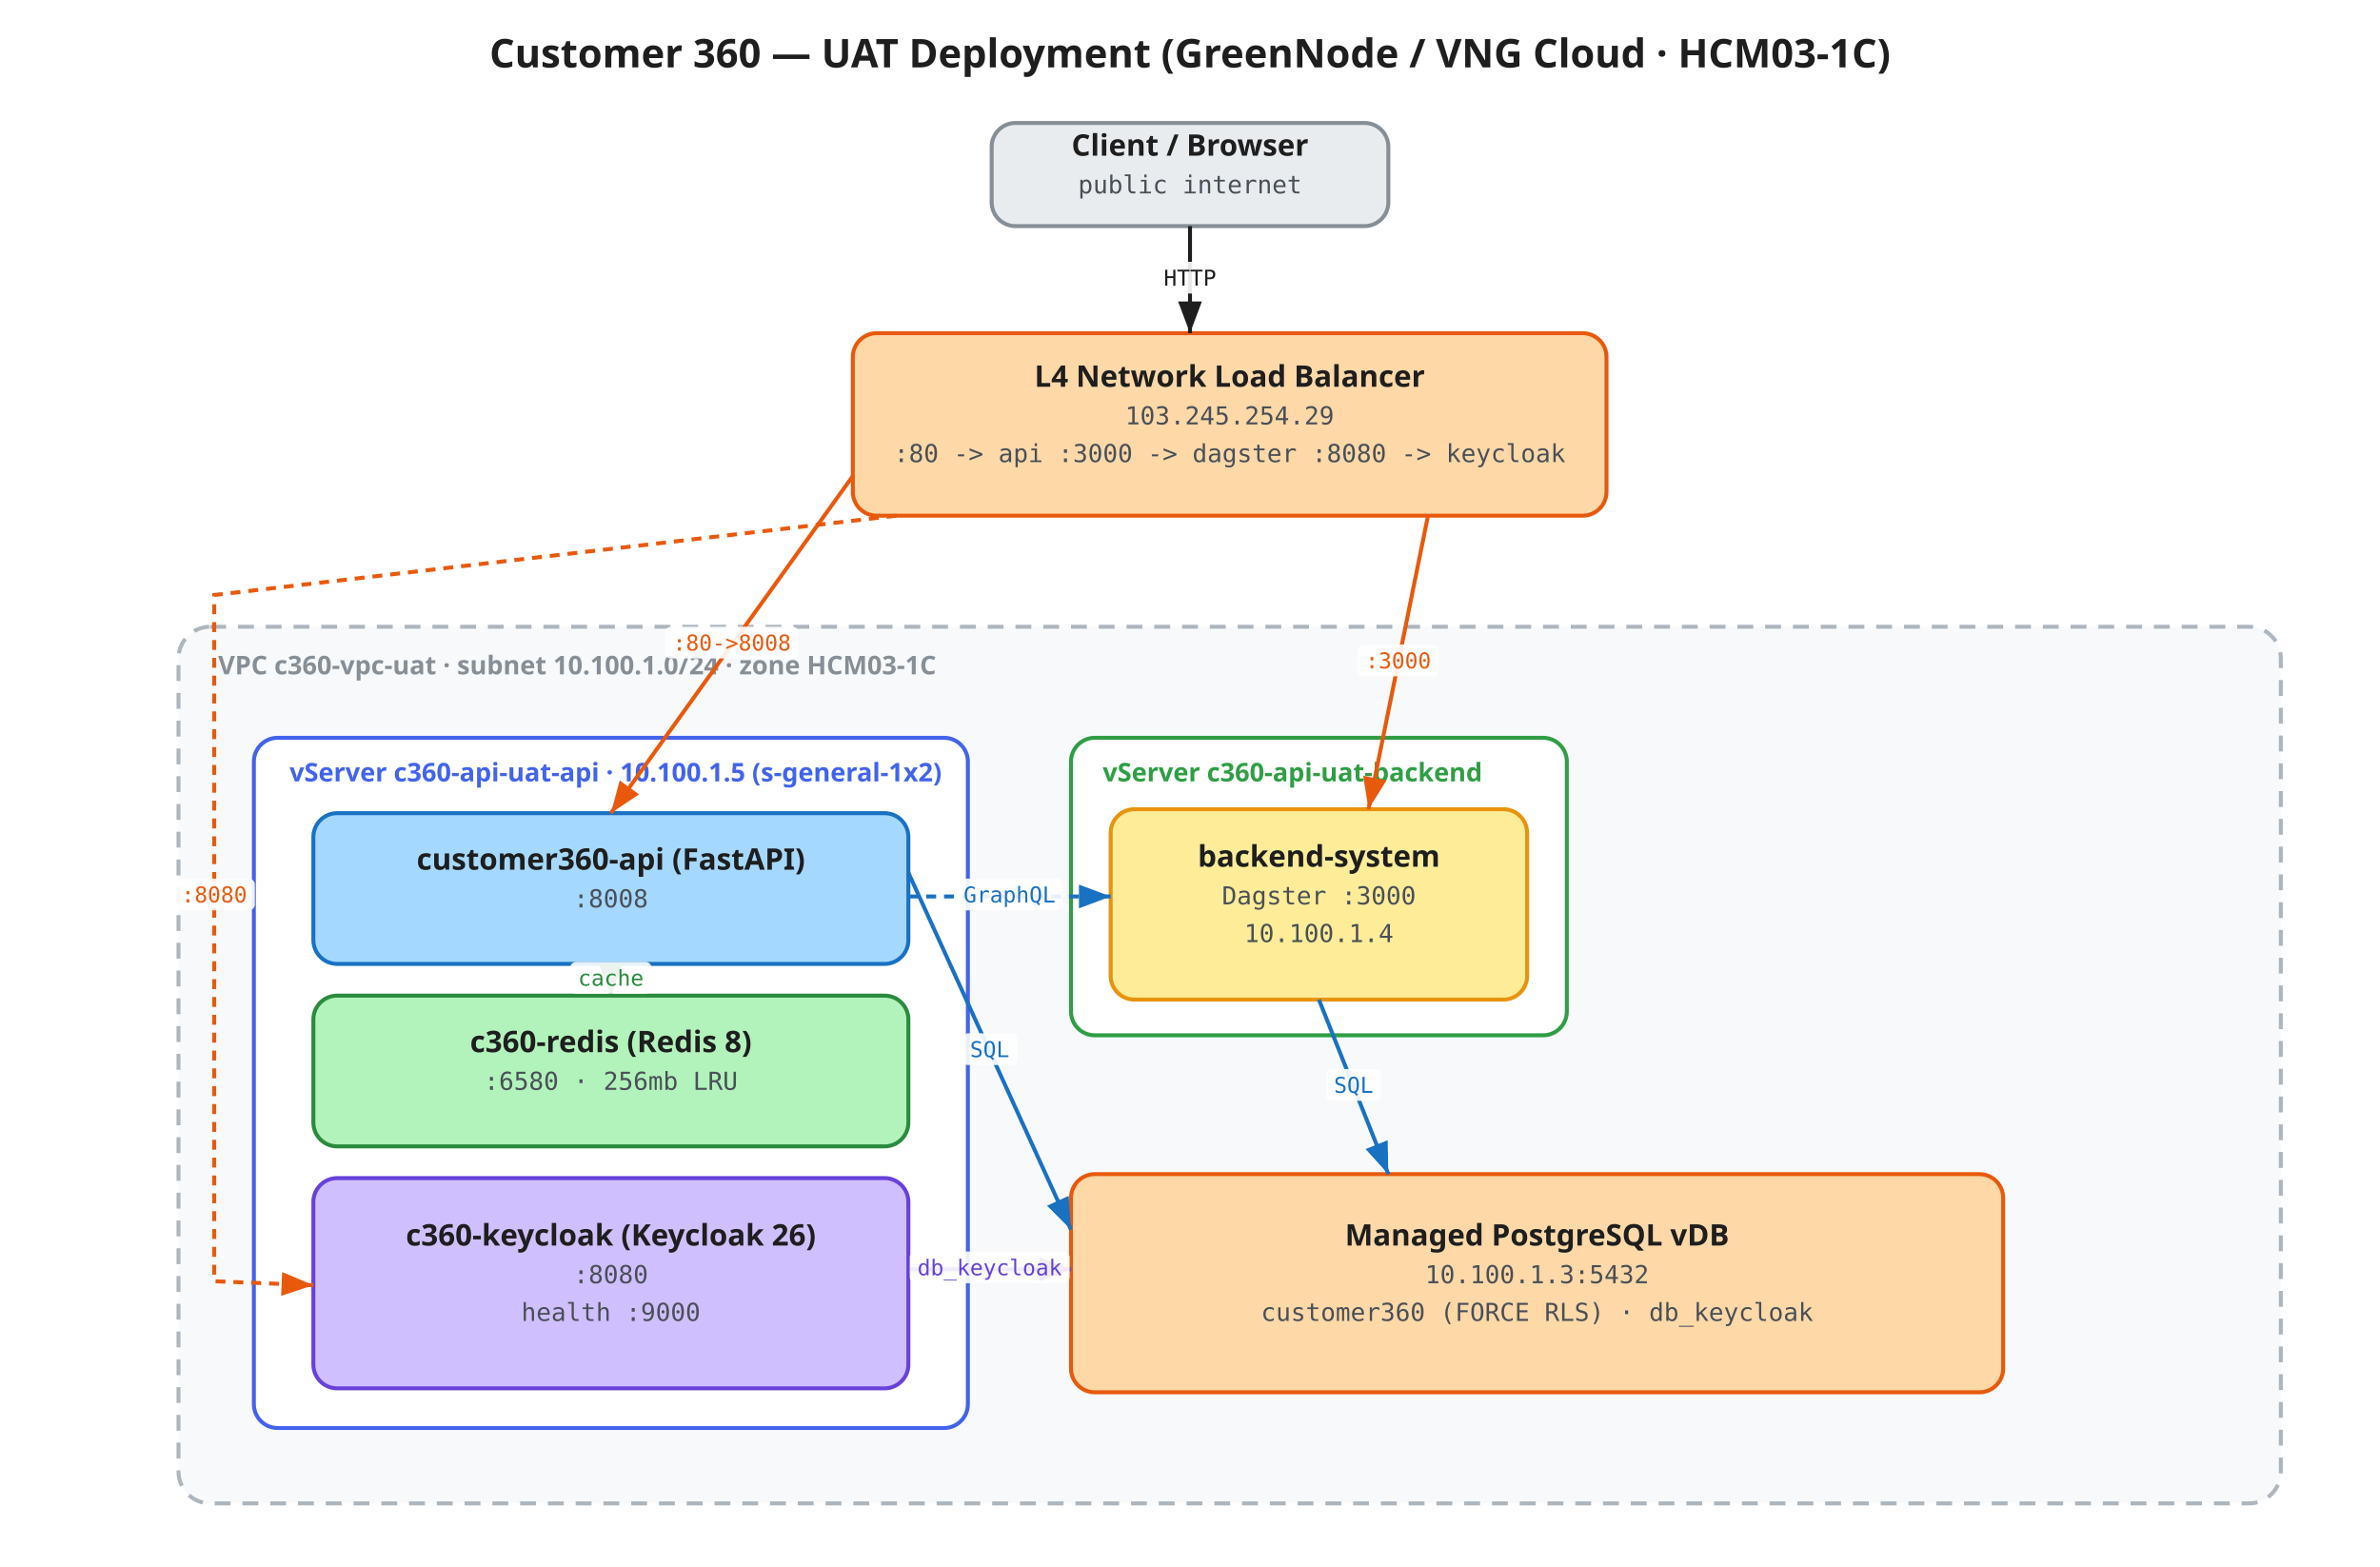
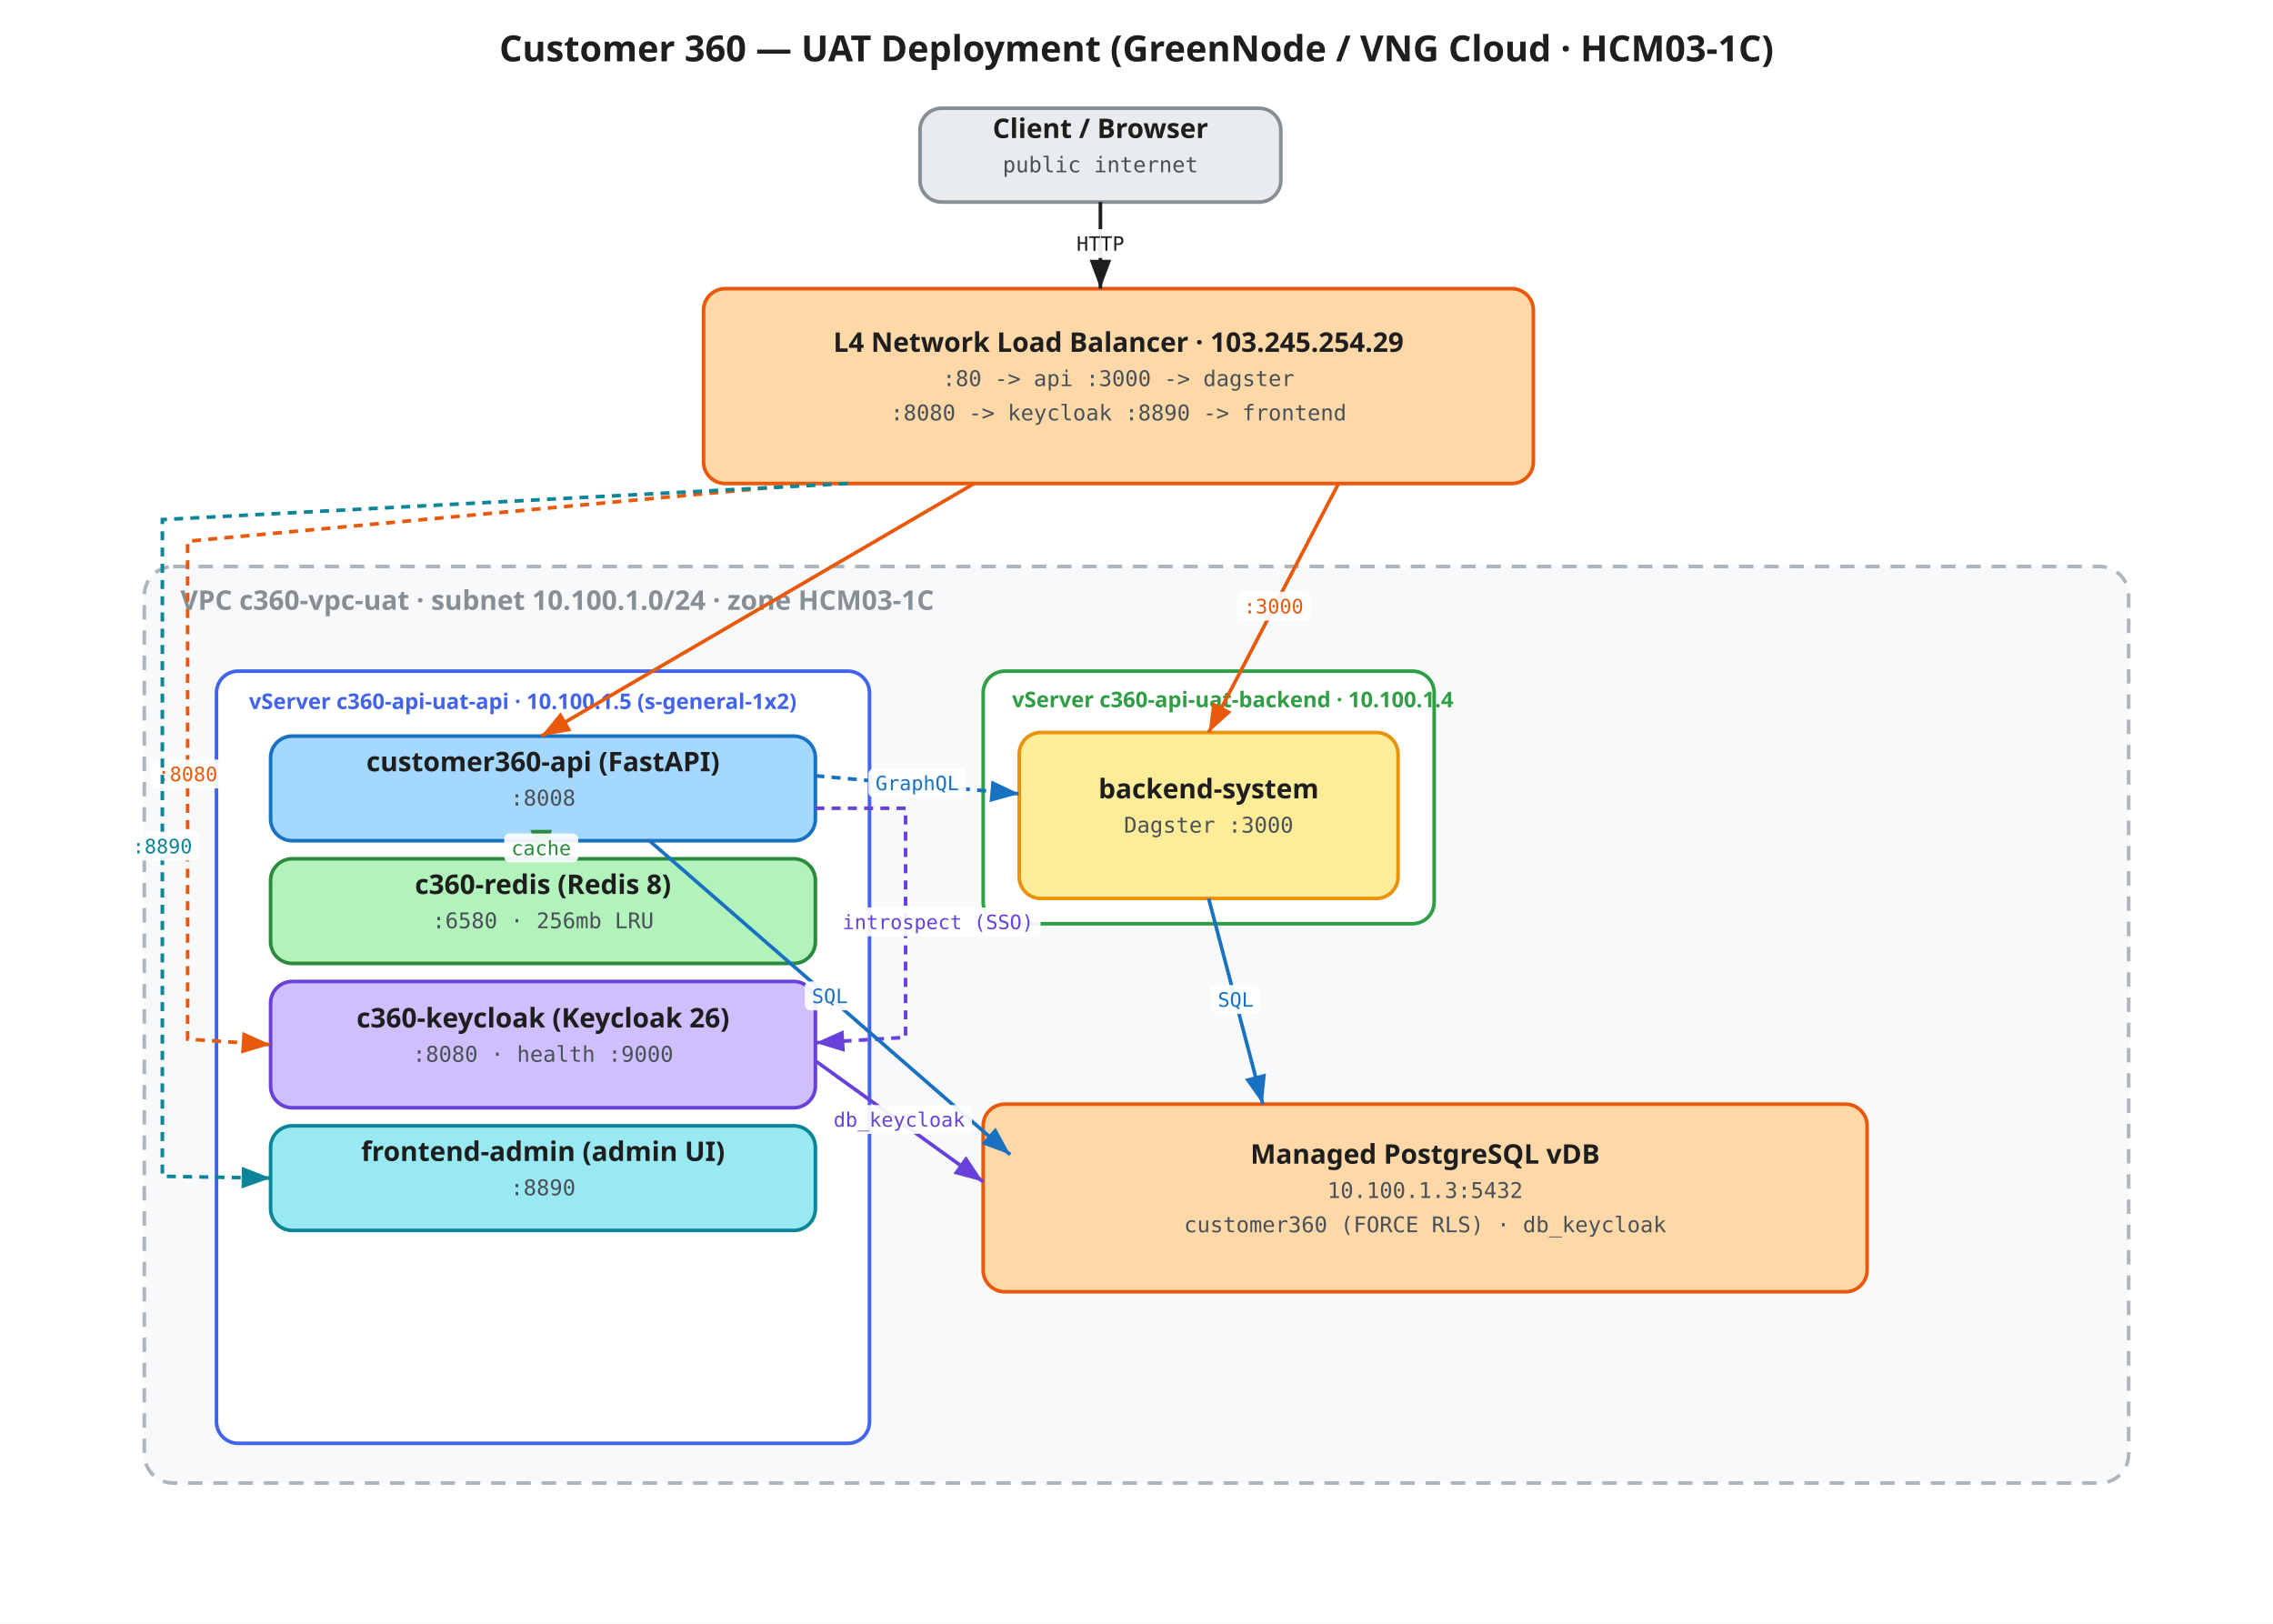
- <svg xmlns="http://www.w3.org/2000/svg" width="1200" height="790" viewBox="0 0 1200 790">
+ <svg xmlns="http://www.w3.org/2000/svg" width="1260" height="900" viewBox="0 0 1260 900">
  <rect width="100%" height="100%" fill="#ffffff" />
  <defs>
    <marker id="ah-1e1e1e" markerWidth="10" markerHeight="10" refX="8" refY="3" orient="auto" markerUnits="strokeWidth">
      <path d="M0,0 L8,3 L0,6 z" fill="#1e1e1e" />
    </marker>
    <marker id="ah-e8590c" markerWidth="10" markerHeight="10" refX="8" refY="3" orient="auto" markerUnits="strokeWidth">
      <path d="M0,0 L8,3 L0,6 z" fill="#e8590c" />
    </marker>
    <marker id="ah-2b8a3e" markerWidth="10" markerHeight="10" refX="8" refY="3" orient="auto" markerUnits="strokeWidth">
      <path d="M0,0 L8,3 L0,6 z" fill="#2b8a3e" />
    </marker>
    <marker id="ah-1971c2" markerWidth="10" markerHeight="10" refX="8" refY="3" orient="auto" markerUnits="strokeWidth">
      <path d="M0,0 L8,3 L0,6 z" fill="#1971c2" />
    </marker>
    <marker id="ah-6741d9" markerWidth="10" markerHeight="10" refX="8" refY="3" orient="auto" markerUnits="strokeWidth">
      <path d="M0,0 L8,3 L0,6 z" fill="#6741d9" />
    </marker>
+     <marker id="ah-0c8599" markerWidth="10" markerHeight="10" refX="8" refY="3" orient="auto" markerUnits="strokeWidth">
+       <path d="M0,0 L8,3 L0,6 z" fill="#0c8599" />
+     </marker>
  </defs>
-   <text x="600.0" y="34" text-anchor="middle" font-family="Segoe UI, system-ui, sans-serif" font-size="20" font-weight="700" fill="#1e1e1e">Customer 360 — UAT Deployment (GreenNode / VNG Cloud · HCM03-1C)</text>
-   <rect x="500" y="62" width="200" height="52" rx="12" ry="12" fill="#e9ecef" stroke="#868e96" stroke-width="2" />
-   <text x="600.0" y="78.5" text-anchor="middle" font-family="Segoe UI, system-ui, sans-serif" font-size="15" font-weight="600" fill="#1e1e1e">Client / Browser</text>
-   <text x="600.0" y="97.5" text-anchor="middle" font-family="Consolas, monospace" font-size="12.5" fill="#495057">public internet</text>
-   <rect x="430" y="168" width="380" height="92" rx="12" ry="12" fill="#ffd8a8" stroke="#e8590c" stroke-width="2" />
-   <text x="620.0" y="195.0" text-anchor="middle" font-family="Segoe UI, system-ui, sans-serif" font-size="15" font-weight="600" fill="#1e1e1e">L4 Network Load Balancer</text>
-   <text x="620.0" y="214.0" text-anchor="middle" font-family="Consolas, monospace" font-size="12.5" fill="#495057">103.245.254.29</text>
-   <text x="620.0" y="233.0" text-anchor="middle" font-family="Consolas, monospace" font-size="12.5" fill="#495057">:80 -&gt; api   :3000 -&gt; dagster   :8080 -&gt; keycloak</text>
-   <rect x="90" y="316" width="1060" height="442" rx="16" ry="16" fill="#f8f9fa" stroke="#adb5bd" stroke-width="2" stroke-dasharray="8 6" />
-   <text x="620.0" y="537.0" text-anchor="middle" font-family="Segoe UI, system-ui, sans-serif" font-size="15" font-weight="600" fill="#1e1e1e" />
-   <text x="110" y="340" font-family="Segoe UI, system-ui, sans-serif" font-size="13" font-weight="600" fill="#868e96">VPC  c360-vpc-uat   ·   subnet 10.100.1.0/24   ·   zone HCM03-1C</text>
-   <rect x="128" y="372" width="360" height="348" rx="12" ry="12" fill="#ffffff" stroke="#4263eb" stroke-width="2" />
-   <text x="308.0" y="546.0" text-anchor="middle" font-family="Segoe UI, system-ui, sans-serif" font-size="15" font-weight="600" fill="#1e1e1e" />
-   <text x="146" y="394" font-family="Segoe UI, system-ui, sans-serif" font-size="13" font-weight="600" fill="#4263eb">vServer  c360-api-uat-api · 10.100.1.5 (s-general-1x2)</text>
-   <rect x="158" y="410" width="300" height="76" rx="12" ry="12" fill="#a5d8ff" stroke="#1971c2" stroke-width="2" />
-   <text x="308.0" y="438.5" text-anchor="middle" font-family="Segoe UI, system-ui, sans-serif" font-size="15" font-weight="600" fill="#1e1e1e">customer360-api  (FastAPI)</text>
-   <text x="308.0" y="457.5" text-anchor="middle" font-family="Consolas, monospace" font-size="12.5" fill="#495057">:8008</text>
-   <rect x="158" y="502" width="300" height="76" rx="12" ry="12" fill="#b2f2bb" stroke="#2b8a3e" stroke-width="2" />
-   <text x="308.0" y="530.5" text-anchor="middle" font-family="Segoe UI, system-ui, sans-serif" font-size="15" font-weight="600" fill="#1e1e1e">c360-redis  (Redis 8)</text>
-   <text x="308.0" y="549.5" text-anchor="middle" font-family="Consolas, monospace" font-size="12.5" fill="#495057">:6580 · 256mb LRU</text>
-   <rect x="158" y="594" width="300" height="106" rx="12" ry="12" fill="#d0bfff" stroke="#6741d9" stroke-width="2" />
-   <text x="308.0" y="628.0" text-anchor="middle" font-family="Segoe UI, system-ui, sans-serif" font-size="15" font-weight="600" fill="#1e1e1e">c360-keycloak  (Keycloak 26)</text>
-   <text x="308.0" y="647.0" text-anchor="middle" font-family="Consolas, monospace" font-size="12.5" fill="#495057">:8080</text>
-   <text x="308.0" y="666.0" text-anchor="middle" font-family="Consolas, monospace" font-size="12.5" fill="#495057">health :9000</text>
-   <rect x="540" y="372" width="250" height="150" rx="12" ry="12" fill="#ffffff" stroke="#2f9e44" stroke-width="2" />
-   <text x="665.0" y="447.0" text-anchor="middle" font-family="Segoe UI, system-ui, sans-serif" font-size="15" font-weight="600" fill="#1e1e1e" />
-   <text x="556" y="394" font-family="Segoe UI, system-ui, sans-serif" font-size="13" font-weight="600" fill="#2f9e44">vServer  c360-api-uat-backend</text>
-   <rect x="560" y="408" width="210" height="96" rx="12" ry="12" fill="#ffec99" stroke="#e8930c" stroke-width="2" />
-   <text x="665.0" y="437.0" text-anchor="middle" font-family="Segoe UI, system-ui, sans-serif" font-size="15" font-weight="600" fill="#1e1e1e">backend-system</text>
-   <text x="665.0" y="456.0" text-anchor="middle" font-family="Consolas, monospace" font-size="12.5" fill="#495057">Dagster  :3000</text>
-   <text x="665.0" y="475.0" text-anchor="middle" font-family="Consolas, monospace" font-size="12.5" fill="#495057">10.100.1.4</text>
-   <rect x="540" y="592" width="470" height="110" rx="12" ry="12" fill="#ffd8a8" stroke="#e8590c" stroke-width="2" />
-   <text x="775.0" y="628.0" text-anchor="middle" font-family="Segoe UI, system-ui, sans-serif" font-size="15" font-weight="600" fill="#1e1e1e">Managed PostgreSQL vDB</text>
-   <text x="775.0" y="647.0" text-anchor="middle" font-family="Consolas, monospace" font-size="12.5" fill="#495057">10.100.1.3:5432</text>
-   <text x="775.0" y="666.0" text-anchor="middle" font-family="Consolas, monospace" font-size="12.5" fill="#495057">customer360 (FORCE RLS)  ·  db_keycloak</text>
-   <line x1="600" y1="114" x2="600" y2="168" stroke="#1e1e1e" stroke-width="2" marker-end="url(#ah-1e1e1e)" />
-   <rect x="582.8" y="132.0" width="34.4" height="16" rx="3" fill="#ffffff" opacity="0.9" />
-   <text x="600.0" y="144.0" text-anchor="middle" font-family="Consolas, monospace" font-size="11" fill="#1e1e1e">HTTP</text>
-   <line x1="430" y1="240" x2="308" y2="410" stroke="#e8590c" stroke-width="2" marker-end="url(#ah-e8590c)" />
-   <rect x="335.3" y="316.0" width="67.4" height="16" rx="3" fill="#ffffff" opacity="0.9" />
-   <text x="369.0" y="328.0" text-anchor="middle" font-family="Consolas, monospace" font-size="11" fill="#e8590c">:80-&gt;8008</text>
-   <line x1="720" y1="260" x2="690" y2="408" stroke="#e8590c" stroke-width="2" marker-end="url(#ah-e8590c)" />
-   <rect x="684.5" y="325.0" width="41.0" height="16" rx="3" fill="#ffffff" opacity="0.9" />
-   <text x="705.0" y="337.0" text-anchor="middle" font-family="Consolas, monospace" font-size="11" fill="#e8590c">:3000</text>
-   <polyline points="452,260 108,300 108,646 158,648" fill="none" stroke="#e8590c" stroke-width="2" stroke-dasharray="5 4" marker-end="url(#ah-e8590c)" />
-   <rect x="87.5" y="443" width="41.0" height="16" rx="3" fill="#ffffff" opacity="0.9" />
-   <text x="108" y="455" text-anchor="middle" font-family="Consolas, monospace" font-size="11" fill="#e8590c">:8080</text>
-   <line x1="308" y1="486" x2="308" y2="502" stroke="#2b8a3e" stroke-width="2" marker-end="url(#ah-2b8a3e)" />
-   <rect x="287.5" y="485.0" width="41.0" height="16" rx="3" fill="#ffffff" opacity="0.9" />
-   <text x="308.0" y="497.0" text-anchor="middle" font-family="Consolas, monospace" font-size="11" fill="#2b8a3e">cache</text>
-   <line x1="458" y1="440" x2="540" y2="620" stroke="#1971c2" stroke-width="2" marker-end="url(#ah-1971c2)" />
-   <rect x="485.1" y="521.0" width="27.8" height="16" rx="3" fill="#ffffff" opacity="0.9" />
-   <text x="499.0" y="533.0" text-anchor="middle" font-family="Consolas, monospace" font-size="11" fill="#1971c2">SQL</text>
-   <line x1="458" y1="452" x2="560" y2="452" stroke="#1971c2" stroke-width="2" stroke-dasharray="5 4" marker-end="url(#ah-1971c2)" />
-   <rect x="481.9" y="443.0" width="54.2" height="16" rx="3" fill="#ffffff" opacity="0.9" />
-   <text x="509.0" y="455.0" text-anchor="middle" font-family="Consolas, monospace" font-size="11" fill="#1971c2">GraphQL</text>
-   <line x1="458" y1="640" x2="540" y2="640" stroke="#6741d9" stroke-width="2" marker-end="url(#ah-6741d9)" />
-   <rect x="458.7" y="631.0" width="80.6" height="16" rx="3" fill="#ffffff" opacity="0.9" />
-   <text x="499.0" y="643.0" text-anchor="middle" font-family="Consolas, monospace" font-size="11" fill="#6741d9">db_keycloak</text>
-   <line x1="665" y1="504" x2="700" y2="592" stroke="#1971c2" stroke-width="2" marker-end="url(#ah-1971c2)" />
-   <rect x="668.6" y="539.0" width="27.8" height="16" rx="3" fill="#ffffff" opacity="0.9" />
-   <text x="682.5" y="551.0" text-anchor="middle" font-family="Consolas, monospace" font-size="11" fill="#1971c2">SQL</text>
+   <text x="630.0" y="34" text-anchor="middle" font-family="Segoe UI, system-ui, sans-serif" font-size="20" font-weight="700" fill="#1e1e1e">Customer 360 — UAT Deployment (GreenNode / VNG Cloud · HCM03-1C)</text>
+   <rect x="510" y="60" width="200" height="52" rx="12" ry="12" fill="#e9ecef" stroke="#868e96" stroke-width="2" />
+   <text x="610.0" y="76.5" text-anchor="middle" font-family="Segoe UI, system-ui, sans-serif" font-size="15" font-weight="600" fill="#1e1e1e">Client / Browser</text>
+   <text x="610.0" y="95.5" text-anchor="middle" font-family="Consolas, monospace" font-size="12" fill="#495057">public internet</text>
+   <rect x="390" y="160" width="460" height="108" rx="12" ry="12" fill="#ffd8a8" stroke="#e8590c" stroke-width="2" />
+   <text x="620.0" y="195.0" text-anchor="middle" font-family="Segoe UI, system-ui, sans-serif" font-size="15" font-weight="600" fill="#1e1e1e">L4 Network Load Balancer  ·  103.245.254.29</text>
+   <text x="620.0" y="214.0" text-anchor="middle" font-family="Consolas, monospace" font-size="12" fill="#495057">:80 -&gt; api      :3000 -&gt; dagster</text>
+   <text x="620.0" y="233.0" text-anchor="middle" font-family="Consolas, monospace" font-size="12" fill="#495057">:8080 -&gt; keycloak      :8890 -&gt; frontend</text>
+   <rect x="80" y="314" width="1100" height="508" rx="16" ry="16" fill="#f8f9fa" stroke="#adb5bd" stroke-width="2" stroke-dasharray="8 6" />
+   <text x="630.0" y="568.0" text-anchor="middle" font-family="Segoe UI, system-ui, sans-serif" font-size="15" font-weight="600" fill="#1e1e1e" />
+   <text x="100" y="338" font-family="Segoe UI, system-ui, sans-serif" font-size="15" font-weight="600" fill="#868e96">VPC  c360-vpc-uat   ·   subnet 10.100.1.0/24   ·   zone HCM03-1C</text>
+   <rect x="120" y="372" width="362" height="428" rx="12" ry="12" fill="#ffffff" stroke="#4263eb" stroke-width="2" />
+   <text x="301.0" y="586.0" text-anchor="middle" font-family="Segoe UI, system-ui, sans-serif" font-size="15" font-weight="600" fill="#1e1e1e" />
+   <text x="138" y="393" font-family="Segoe UI, system-ui, sans-serif" font-size="12" font-weight="600" fill="#4263eb">vServer  c360-api-uat-api · 10.100.1.5 (s-general-1x2)</text>
+   <rect x="150" y="408" width="302" height="58" rx="12" ry="12" fill="#a5d8ff" stroke="#1971c2" stroke-width="2" />
+   <text x="301.0" y="427.5" text-anchor="middle" font-family="Segoe UI, system-ui, sans-serif" font-size="15" font-weight="600" fill="#1e1e1e">customer360-api  (FastAPI)</text>
+   <text x="301.0" y="446.5" text-anchor="middle" font-family="Consolas, monospace" font-size="12" fill="#495057">:8008</text>
+   <rect x="150" y="476" width="302" height="58" rx="12" ry="12" fill="#b2f2bb" stroke="#2b8a3e" stroke-width="2" />
+   <text x="301.0" y="495.5" text-anchor="middle" font-family="Segoe UI, system-ui, sans-serif" font-size="15" font-weight="600" fill="#1e1e1e">c360-redis  (Redis 8)</text>
+   <text x="301.0" y="514.5" text-anchor="middle" font-family="Consolas, monospace" font-size="12" fill="#495057">:6580 · 256mb LRU</text>
+   <rect x="150" y="544" width="302" height="70" rx="12" ry="12" fill="#d0bfff" stroke="#6741d9" stroke-width="2" />
+   <text x="301.0" y="569.5" text-anchor="middle" font-family="Segoe UI, system-ui, sans-serif" font-size="15" font-weight="600" fill="#1e1e1e">c360-keycloak  (Keycloak 26)</text>
+   <text x="301.0" y="588.5" text-anchor="middle" font-family="Consolas, monospace" font-size="12" fill="#495057">:8080 · health :9000</text>
+   <rect x="150" y="624" width="302" height="58" rx="12" ry="12" fill="#99e9f2" stroke="#0c8599" stroke-width="2" />
+   <text x="301.0" y="643.5" text-anchor="middle" font-family="Segoe UI, system-ui, sans-serif" font-size="15" font-weight="600" fill="#1e1e1e">frontend-admin  (admin UI)</text>
+   <text x="301.0" y="662.5" text-anchor="middle" font-family="Consolas, monospace" font-size="12" fill="#495057">:8890</text>
+   <rect x="545" y="372" width="250" height="140" rx="12" ry="12" fill="#ffffff" stroke="#2f9e44" stroke-width="2" />
+   <text x="670.0" y="442.0" text-anchor="middle" font-family="Segoe UI, system-ui, sans-serif" font-size="15" font-weight="600" fill="#1e1e1e" />
+   <text x="561" y="392" font-family="Segoe UI, system-ui, sans-serif" font-size="12" font-weight="600" fill="#2f9e44">vServer  c360-api-uat-backend · 10.100.1.4</text>
+   <rect x="565" y="406" width="210" height="92" rx="12" ry="12" fill="#ffec99" stroke="#e8930c" stroke-width="2" />
+   <text x="670.0" y="442.5" text-anchor="middle" font-family="Segoe UI, system-ui, sans-serif" font-size="15" font-weight="600" fill="#1e1e1e">backend-system</text>
+   <text x="670.0" y="461.5" text-anchor="middle" font-family="Consolas, monospace" font-size="12" fill="#495057">Dagster  :3000</text>
+   <rect x="545" y="612" width="490" height="104" rx="12" ry="12" fill="#ffd8a8" stroke="#e8590c" stroke-width="2" />
+   <text x="790.0" y="645.0" text-anchor="middle" font-family="Segoe UI, system-ui, sans-serif" font-size="15" font-weight="600" fill="#1e1e1e">Managed PostgreSQL vDB</text>
+   <text x="790.0" y="664.0" text-anchor="middle" font-family="Consolas, monospace" font-size="12" fill="#495057">10.100.1.3:5432</text>
+   <text x="790.0" y="683.0" text-anchor="middle" font-family="Consolas, monospace" font-size="12" fill="#495057">customer360 (FORCE RLS)  ·  db_keycloak</text>
+   <line x1="610" y1="112" x2="610" y2="160" stroke="#1e1e1e" stroke-width="2" marker-end="url(#ah-1e1e1e)" />
+   <rect x="592.8" y="127.0" width="34.4" height="16" rx="3" fill="#ffffff" opacity="0.92" />
+   <text x="610.0" y="139.0" text-anchor="middle" font-family="Consolas, monospace" font-size="11" fill="#1e1e1e">HTTP</text>
+   <line x1="540" y1="268" x2="300" y2="408" stroke="#e8590c" stroke-width="2" marker-end="url(#ah-e8590c)" />
+   <line x1="742" y1="268" x2="670" y2="406" stroke="#e8590c" stroke-width="2" marker-end="url(#ah-e8590c)" />
+   <rect x="685.5" y="328.0" width="41.0" height="16" rx="3" fill="#ffffff" opacity="0.92" />
+   <text x="706.0" y="340.0" text-anchor="middle" font-family="Consolas, monospace" font-size="11" fill="#e8590c">:3000</text>
+   <polyline points="452,268 104,300 104,576 150,579" fill="none" stroke="#e8590c" stroke-width="2" stroke-dasharray="5 4" marker-end="url(#ah-e8590c)" />
+   <rect x="83.5" y="421" width="41.0" height="16" rx="3" fill="#ffffff" opacity="0.92" />
+   <text x="104" y="433" text-anchor="middle" font-family="Consolas, monospace" font-size="11" fill="#e8590c">:8080</text>
+   <polyline points="470,268 90,288 90,652 150,653" fill="none" stroke="#0c8599" stroke-width="2" stroke-dasharray="5 4" marker-end="url(#ah-0c8599)" />
+   <rect x="69.5" y="461" width="41.0" height="16" rx="3" fill="#ffffff" opacity="0.92" />
+   <text x="90" y="473" text-anchor="middle" font-family="Consolas, monospace" font-size="11" fill="#0c8599">:8890</text>
+   <line x1="300" y1="466" x2="300" y2="476" stroke="#2b8a3e" stroke-width="2" marker-end="url(#ah-2b8a3e)" />
+   <rect x="279.5" y="462.0" width="41.0" height="16" rx="3" fill="#ffffff" opacity="0.92" />
+   <text x="300.0" y="474.0" text-anchor="middle" font-family="Consolas, monospace" font-size="11" fill="#2b8a3e">cache</text>
+   <polyline points="452,448 502,448 502,575 452,578" fill="none" stroke="#6741d9" stroke-width="2" stroke-dasharray="5 4" marker-end="url(#ah-6741d9)" />
+   <rect x="463.2" y="503" width="113.6" height="16" rx="3" fill="#ffffff" opacity="0.92" />
+   <text x="520" y="515" text-anchor="middle" font-family="Consolas, monospace" font-size="11" fill="#6741d9">introspect (SSO)</text>
+   <line x1="452" y1="430" x2="565" y2="440" stroke="#1971c2" stroke-width="2" stroke-dasharray="5 4" marker-end="url(#ah-1971c2)" />
+   <rect x="481.4" y="426.0" width="54.2" height="16" rx="3" fill="#ffffff" opacity="0.92" />
+   <text x="508.5" y="438.0" text-anchor="middle" font-family="Consolas, monospace" font-size="11" fill="#1971c2">GraphQL</text>
+   <line x1="360" y1="466" x2="560" y2="640" stroke="#1971c2" stroke-width="2" marker-end="url(#ah-1971c2)" />
+   <rect x="446.1" y="544.0" width="27.8" height="16" rx="3" fill="#ffffff" opacity="0.92" />
+   <text x="460.0" y="556.0" text-anchor="middle" font-family="Consolas, monospace" font-size="11" fill="#1971c2">SQL</text>
+   <line x1="452" y1="588" x2="545" y2="655" stroke="#6741d9" stroke-width="2" marker-end="url(#ah-6741d9)" />
+   <rect x="458.2" y="612.5" width="80.6" height="16" rx="3" fill="#ffffff" opacity="0.92" />
+   <text x="498.5" y="624.5" text-anchor="middle" font-family="Consolas, monospace" font-size="11" fill="#6741d9">db_keycloak</text>
+   <line x1="670" y1="498" x2="700" y2="612" stroke="#1971c2" stroke-width="2" marker-end="url(#ah-1971c2)" />
+   <rect x="671.1" y="546.0" width="27.8" height="16" rx="3" fill="#ffffff" opacity="0.92" />
+   <text x="685.0" y="558.0" text-anchor="middle" font-family="Consolas, monospace" font-size="11" fill="#1971c2">SQL</text>
</svg>
